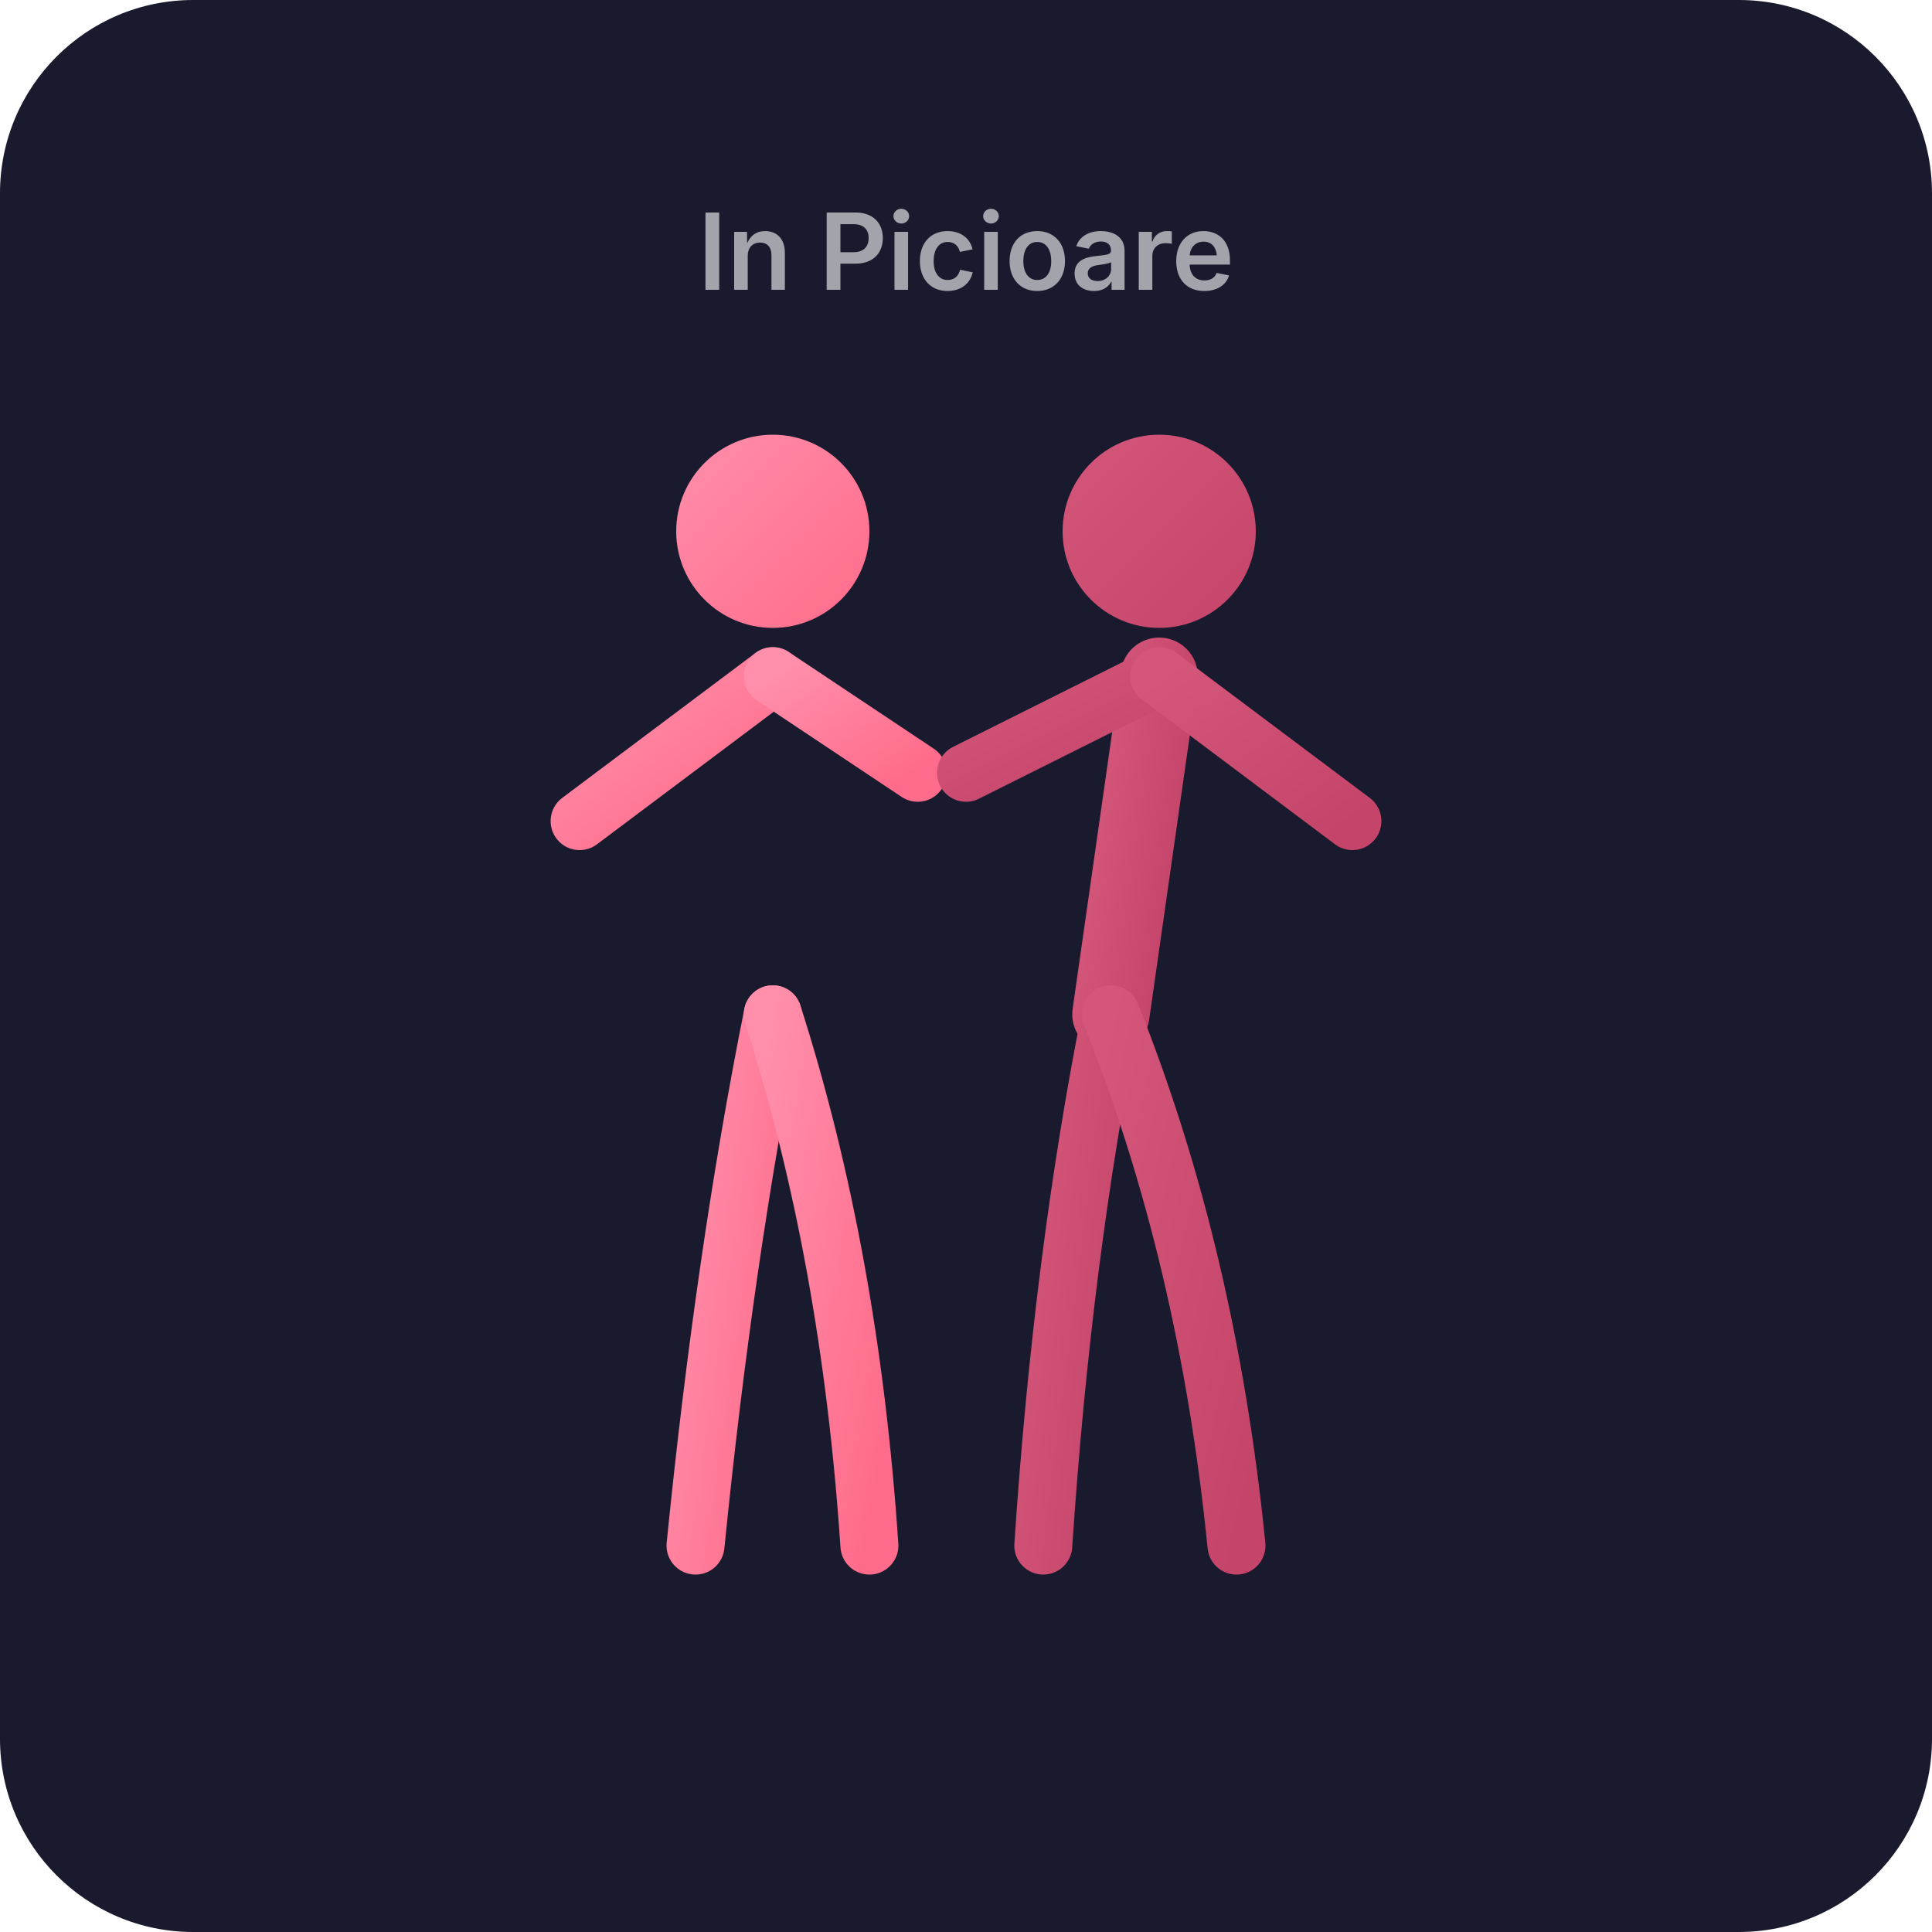
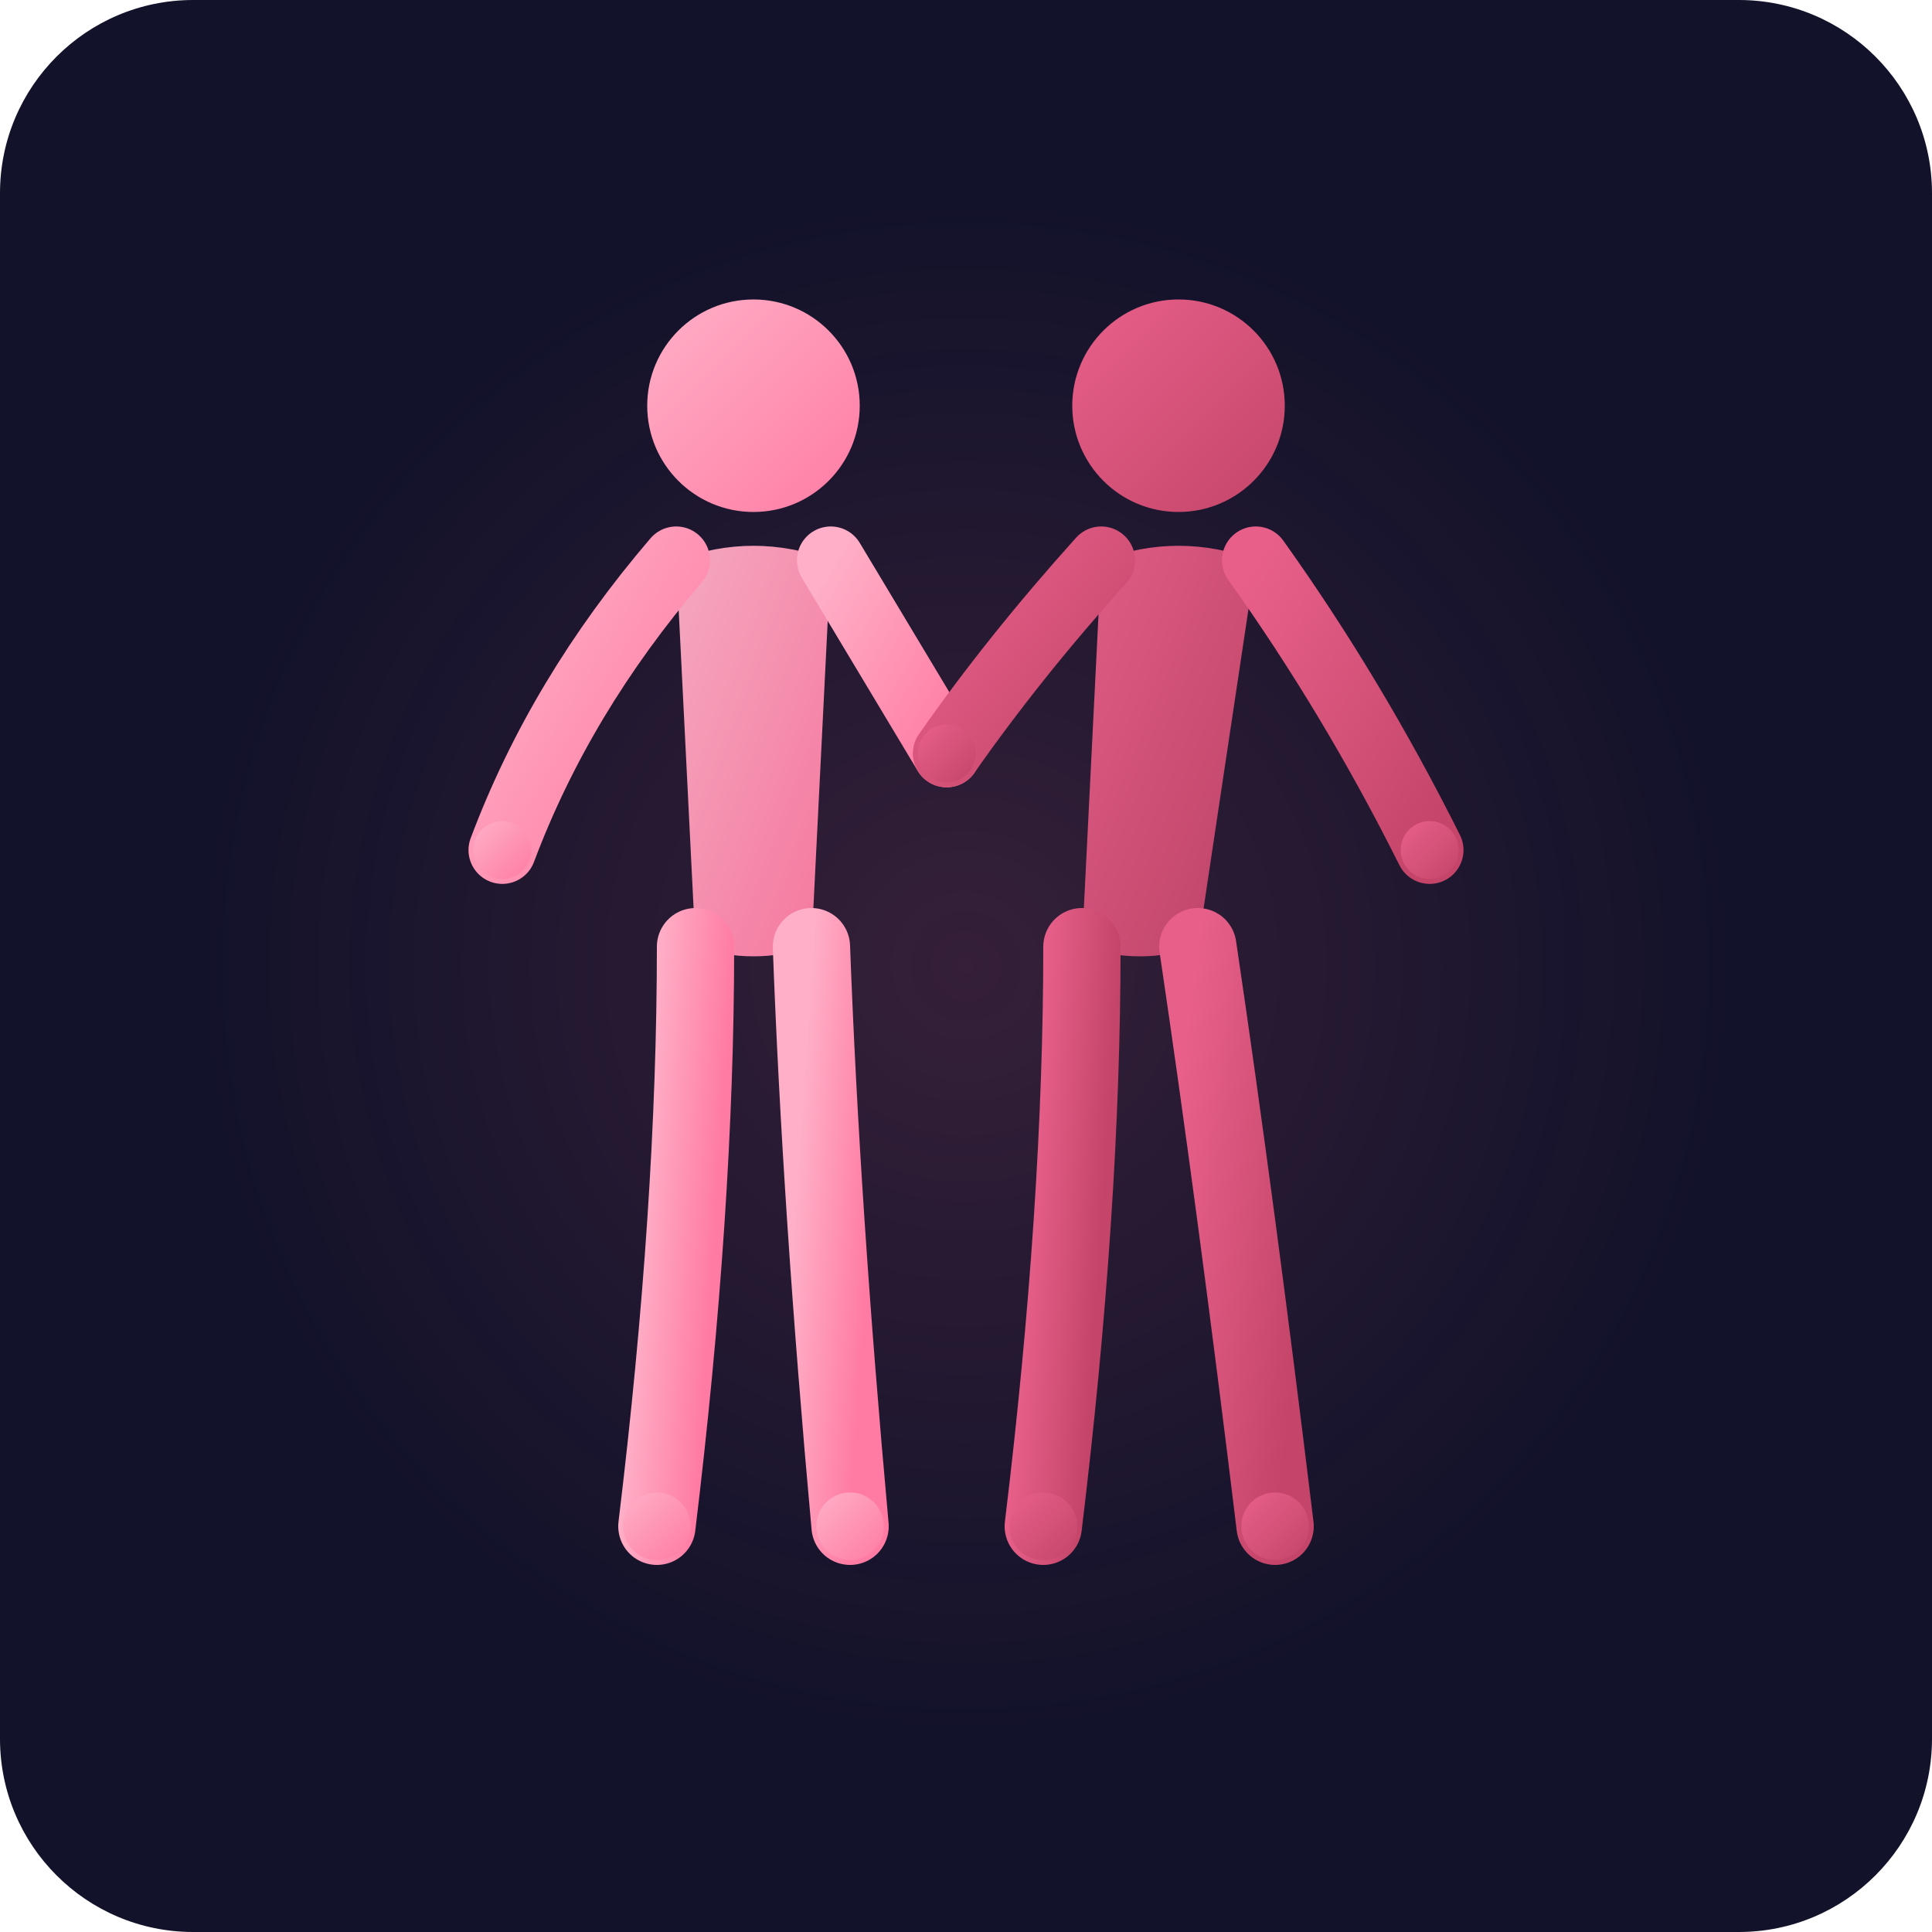
<svg xmlns="http://www.w3.org/2000/svg" viewBox="0 0 200 200" width="200" height="200">
  <defs>
    <linearGradient id="g1" x1="0%" y1="0%" x2="100%" y2="100%">
-       <stop offset="0%" style="stop-color:#FF8FAB;stop-opacity:1" />
-       <stop offset="100%" style="stop-color:#FF6B8A;stop-opacity:1" />
+       <stop offset="0%" style="stop-color:#FFB0C8;stop-opacity:1" />
+       <stop offset="100%" style="stop-color:#FF7BA3;stop-opacity:1" />
    </linearGradient>
    <linearGradient id="g2" x1="0%" y1="0%" x2="100%" y2="100%">
-       <stop offset="0%" style="stop-color:#D4567A;stop-opacity:1" />
+       <stop offset="0%" style="stop-color:#E8608A;stop-opacity:1" />
      <stop offset="100%" style="stop-color:#C44569;stop-opacity:1" />
    </linearGradient>
+     <radialGradient id="glow" cx="50%" cy="50%" r="50%">
+       <stop offset="0%" style="stop-color:#FF6B8A;stop-opacity:0.15" />
+       <stop offset="100%" style="stop-color:#FF6B8A;stop-opacity:0" />
+     </radialGradient>
  </defs>
-   <rect width="200" height="200" fill="#1a1a2e" rx="20" />
-   <text x="100" y="30" text-anchor="middle" fill="rgba(255,255,255,0.6)" font-family="-apple-system, sans-serif" font-size="11" font-weight="600">In Picioare</text>
-   <circle cx="80" cy="55" r="10" fill="url(#g1)" />
-   <line x1="80" y1="63" x2="80" y2="70" stroke="url(#g1)" stroke-width="4" stroke-linecap="round" />
-   <line x1="80" y1="70" x2="80" y2="105" stroke="url(#g1)" stroke-width="8" stroke-linecap="round" />
-   <path d="M80,70 Q70.0,77.5 60,85" fill="none" stroke="url(#g1)" stroke-width="6" stroke-linecap="round" />
-   <path d="M80,70 Q87.5,75.0 95,80" fill="none" stroke="url(#g1)" stroke-width="6" stroke-linecap="round" />
-   <path d="M80,105 Q75,130 72,160" fill="none" stroke="url(#g1)" stroke-width="6" stroke-linecap="round" />
-   <path d="M80,105 Q88,130 90,160" fill="none" stroke="url(#g1)" stroke-width="6" stroke-linecap="round" />
-   <circle cx="120" cy="55" r="10" fill="url(#g2)" />
-   <line x1="120" y1="63" x2="120" y2="70" stroke="url(#g2)" stroke-width="4" stroke-linecap="round" />
-   <line x1="120" y1="70" x2="115" y2="105" stroke="url(#g2)" stroke-width="8" stroke-linecap="round" />
-   <path d="M120,70 Q110.0,75.0 100,80" fill="none" stroke="url(#g2)" stroke-width="6" stroke-linecap="round" />
-   <path d="M120,70 Q130.0,77.5 140,85" fill="none" stroke="url(#g2)" stroke-width="6" stroke-linecap="round" />
-   <path d="M115,105 Q110,130 108,160" fill="none" stroke="url(#g2)" stroke-width="6" stroke-linecap="round" />
-   <path d="M115,105 Q125,130 128,160" fill="none" stroke="url(#g2)" stroke-width="6" stroke-linecap="round" />
+   <rect width="200" height="200" fill="#12122a" rx="20" />
+   <circle cx="100" cy="100" r="80" fill="url(#glow)" />
+   <circle cx="78" cy="42" r="11" fill="url(#g1)" />
+   <line x1="78" y1="51" x2="78.0" y2="55.0" stroke="url(#g1)" stroke-width="6" stroke-linecap="round" />
+   <path d="M70,58 Q78.0,55 86,58               L84,98 Q78.0,100 72,98 Z" fill="url(#g1)" opacity="0.95" />
+   <path d="M70,58 Q58,72 52,88" fill="none" stroke="url(#g1)" stroke-width="7" stroke-linecap="round" />
+   <circle cx="52" cy="88" r="3.0" fill="url(#g1)" />
+   <path d="M86,58 Q92,68 98,78" fill="none" stroke="url(#g1)" stroke-width="7" stroke-linecap="round" />
+   <circle cx="98" cy="78" r="3.0" fill="url(#g1)" />
+   <path d="M72,98 Q72,125 68,158" fill="none" stroke="url(#g1)" stroke-width="8" stroke-linecap="round" />
+   <circle cx="68" cy="158" r="3.5" fill="url(#g1)" />
+   <path d="M84,98 Q85,125 88,158" fill="none" stroke="url(#g1)" stroke-width="8" stroke-linecap="round" />
+   <circle cx="88" cy="158" r="3.5" fill="url(#g1)" />
+   <circle cx="122" cy="42" r="11" fill="url(#g2)" />
+   <line x1="122" y1="51" x2="122.0" y2="55.0" stroke="url(#g2)" stroke-width="6" stroke-linecap="round" />
+   <path d="M114,58 Q122.0,55 130,58               L124,98 Q118.0,100 112,98 Z" fill="url(#g2)" opacity="0.95" />
+   <path d="M114,58 Q105,68 98,78" fill="none" stroke="url(#g2)" stroke-width="7" stroke-linecap="round" />
+   <circle cx="98" cy="78" r="3.0" fill="url(#g2)" />
+   <path d="M130,58 Q140,72 148,88" fill="none" stroke="url(#g2)" stroke-width="7" stroke-linecap="round" />
+   <circle cx="148" cy="88" r="3.0" fill="url(#g2)" />
+   <path d="M112,98 Q112,125 108,158" fill="none" stroke="url(#g2)" stroke-width="8" stroke-linecap="round" />
+   <circle cx="108" cy="158" r="3.5" fill="url(#g2)" />
+   <path d="M124,98 Q128,125 132,158" fill="none" stroke="url(#g2)" stroke-width="8" stroke-linecap="round" />
+   <circle cx="132" cy="158" r="3.5" fill="url(#g2)" />
</svg>
